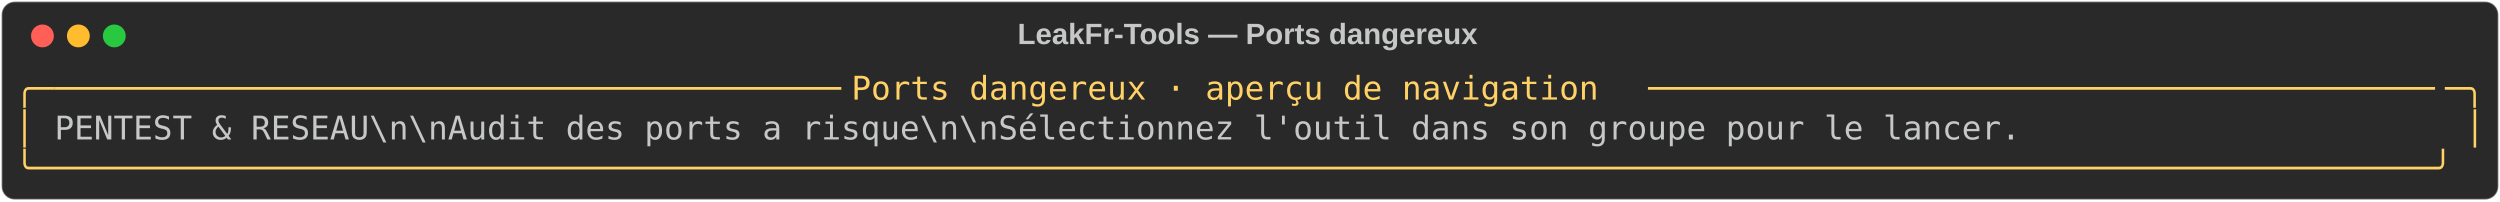
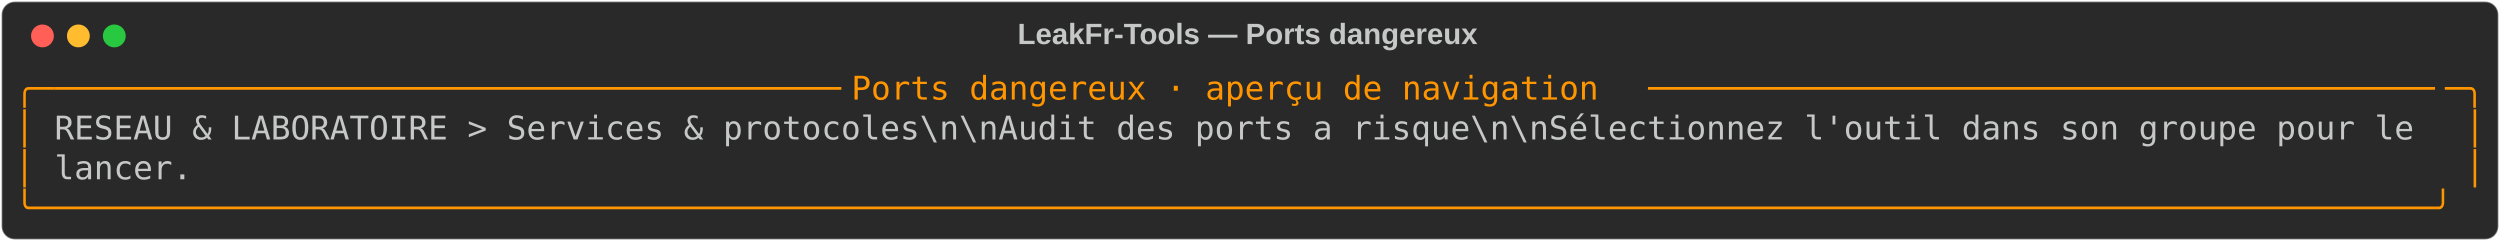
- <svg xmlns="http://www.w3.org/2000/svg" class="rich-terminal" viewBox="0 0 1531 123.2">
+ <svg xmlns="http://www.w3.org/2000/svg" class="rich-terminal" viewBox="0 0 1531 147.6">
  <style>

    @font-face {
        font-family: "Fira Code";
        src: local("FiraCode-Regular"),
                url("https://cdnjs.cloudflare.com/ajax/libs/firacode/6.2.0/woff2/FiraCode-Regular.woff2") format("woff2"),
                url("https://cdnjs.cloudflare.com/ajax/libs/firacode/6.2.0/woff/FiraCode-Regular.woff") format("woff");
        font-style: normal;
        font-weight: 400;
    }
    @font-face {
        font-family: "Fira Code";
        src: local("FiraCode-Bold"),
                url("https://cdnjs.cloudflare.com/ajax/libs/firacode/6.2.0/woff2/FiraCode-Bold.woff2") format("woff2"),
                url("https://cdnjs.cloudflare.com/ajax/libs/firacode/6.2.0/woff/FiraCode-Bold.woff") format("woff");
        font-style: bold;
        font-weight: 700;
    }

-     .terminal-2475861494-matrix {
+     .terminal-2578160590-matrix {
        font-family: Fira Code, monospace;
        font-size: 20px;
        line-height: 24.4px;
        font-variant-east-asian: full-width;
    }

-     .terminal-2475861494-title {
+     .terminal-2578160590-title {
        font-size: 18px;
        font-weight: bold;
        font-family: arial;
    }

-     .terminal-2475861494-r1 { fill: #ffd166 }
- .terminal-2475861494-r2 { fill: #c5c8c6 }
+     .terminal-2578160590-r1 { fill: #ff9500 }
+ .terminal-2578160590-r2 { fill: #c5c8c6 }
    </style>
  <defs>
-     <clipPath id="terminal-2475861494-clip-terminal">
-       <rect x="0" y="0" width="1511.8" height="72.2" />
+     <clipPath id="terminal-2578160590-clip-terminal">
+       <rect x="0" y="0" width="1511.8" height="96.6" />
    </clipPath>
-     <clipPath id="terminal-2475861494-line-0">
+     <clipPath id="terminal-2578160590-line-0">
      <rect x="0" y="1.5" width="1512.8" height="24.65" />
    </clipPath>
-     <clipPath id="terminal-2475861494-line-1">
+     <clipPath id="terminal-2578160590-line-1">
      <rect x="0" y="25.9" width="1512.8" height="24.65" />
    </clipPath>
+     <clipPath id="terminal-2578160590-line-2">
+       <rect x="0" y="50.3" width="1512.8" height="24.65" />
+     </clipPath>
  </defs>
-   <rect fill="#292929" stroke="rgba(255,255,255,0.35)" stroke-width="1" x="1" y="1" width="1529" height="121.2" rx="8" />
-   <text class="terminal-2475861494-title" fill="#c5c8c6" text-anchor="middle" x="764" y="27">LeakFr-Tools — Ports dangereux</text>
+   <rect fill="#292929" stroke="rgba(255,255,255,0.35)" stroke-width="1" x="1" y="1" width="1529" height="145.6" rx="8" />
+   <text class="terminal-2578160590-title" fill="#c5c8c6" text-anchor="middle" x="764" y="27">LeakFr-Tools — Ports dangereux</text>
  <g transform="translate(26,22)">
    <circle cx="0" cy="0" r="7" fill="#ff5f57" />
    <circle cx="22" cy="0" r="7" fill="#febc2e" />
    <circle cx="44" cy="0" r="7" fill="#28c840" />
  </g>
-   <g transform="translate(9, 41)" clip-path="url(#terminal-2475861494-clip-terminal)">
-     <g class="terminal-2475861494-matrix">
-       <text class="terminal-2475861494-r1" x="0" y="20" textLength="24.4" clip-path="url(#terminal-2475861494-line-0)">╭─</text>
-       <text class="terminal-2475861494-r1" x="24.4" y="20" textLength="488" clip-path="url(#terminal-2475861494-line-0)">────────────────────────────────────────</text>
-       <text class="terminal-2475861494-r1" x="512.4" y="20" textLength="488" clip-path="url(#terminal-2475861494-line-0)"> Ports dangereux · aperçu de navigation </text>
-       <text class="terminal-2475861494-r1" x="1000.4" y="20" textLength="488" clip-path="url(#terminal-2475861494-line-0)">────────────────────────────────────────</text>
-       <text class="terminal-2475861494-r1" x="1488.4" y="20" textLength="24.4" clip-path="url(#terminal-2475861494-line-0)">─╮</text>
-       <text class="terminal-2475861494-r2" x="1512.8" y="20" textLength="12.2" clip-path="url(#terminal-2475861494-line-0)">
+   <g transform="translate(9, 41)" clip-path="url(#terminal-2578160590-clip-terminal)">
+     <g class="terminal-2578160590-matrix">
+       <text class="terminal-2578160590-r1" x="0" y="20" textLength="24.4" clip-path="url(#terminal-2578160590-line-0)">╭─</text>
+       <text class="terminal-2578160590-r1" x="24.4" y="20" textLength="488" clip-path="url(#terminal-2578160590-line-0)">────────────────────────────────────────</text>
+       <text class="terminal-2578160590-r1" x="512.4" y="20" textLength="488" clip-path="url(#terminal-2578160590-line-0)"> Ports dangereux · aperçu de navigation </text>
+       <text class="terminal-2578160590-r1" x="1000.4" y="20" textLength="488" clip-path="url(#terminal-2578160590-line-0)">────────────────────────────────────────</text>
+       <text class="terminal-2578160590-r1" x="1488.4" y="20" textLength="24.4" clip-path="url(#terminal-2578160590-line-0)">─╮</text>
+       <text class="terminal-2578160590-r2" x="1512.8" y="20" textLength="12.2" clip-path="url(#terminal-2578160590-line-0)">
</text>
-       <text class="terminal-2475861494-r1" x="0" y="44.4" textLength="12.2" clip-path="url(#terminal-2475861494-line-1)">│</text>
-       <text class="terminal-2475861494-r2" x="24.4" y="44.4" textLength="1220" clip-path="url(#terminal-2475861494-line-1)">PENTEST &amp; RESEAU\n\nAudit des ports a risque\n\nSélectionnez l'outil dans son groupe pour le lancer.</text>
-       <text class="terminal-2475861494-r1" x="1500.6" y="44.4" textLength="12.2" clip-path="url(#terminal-2475861494-line-1)">│</text>
-       <text class="terminal-2475861494-r2" x="1512.8" y="44.4" textLength="12.2" clip-path="url(#terminal-2475861494-line-1)">
+       <text class="terminal-2578160590-r1" x="0" y="44.4" textLength="12.2" clip-path="url(#terminal-2578160590-line-1)">│</text>
+       <text class="terminal-2578160590-r2" x="24.4" y="44.4" textLength="1464" clip-path="url(#terminal-2578160590-line-1)">RESEAU &amp; LABORATOIRE &gt; Services &amp; protocoles\n\nAudit des ports a risque\n\nSélectionnez l'outil dans son groupe pour le</text>
+       <text class="terminal-2578160590-r1" x="1500.6" y="44.4" textLength="12.2" clip-path="url(#terminal-2578160590-line-1)">│</text>
+       <text class="terminal-2578160590-r2" x="1512.8" y="44.4" textLength="12.2" clip-path="url(#terminal-2578160590-line-1)">
</text>
-       <text class="terminal-2475861494-r1" x="0" y="68.8" textLength="1512.8" clip-path="url(#terminal-2475861494-line-2)">╰──────────────────────────────────────────────────────────────────────────────────────────────────────────────────────────╯</text>
-       <text class="terminal-2475861494-r2" x="1512.8" y="68.8" textLength="12.2" clip-path="url(#terminal-2475861494-line-2)">
+       <text class="terminal-2578160590-r1" x="0" y="68.8" textLength="12.2" clip-path="url(#terminal-2578160590-line-2)">│</text>
+       <text class="terminal-2578160590-r2" x="24.4" y="68.8" textLength="85.4" clip-path="url(#terminal-2578160590-line-2)">lancer.</text>
+       <text class="terminal-2578160590-r1" x="1500.6" y="68.8" textLength="12.2" clip-path="url(#terminal-2578160590-line-2)">│</text>
+       <text class="terminal-2578160590-r2" x="1512.8" y="68.8" textLength="12.2" clip-path="url(#terminal-2578160590-line-2)">
+ </text>
+       <text class="terminal-2578160590-r1" x="0" y="93.2" textLength="1512.8" clip-path="url(#terminal-2578160590-line-3)">╰──────────────────────────────────────────────────────────────────────────────────────────────────────────────────────────╯</text>
+       <text class="terminal-2578160590-r2" x="1512.8" y="93.2" textLength="12.2" clip-path="url(#terminal-2578160590-line-3)">
</text>
    </g>
  </g>
</svg>
